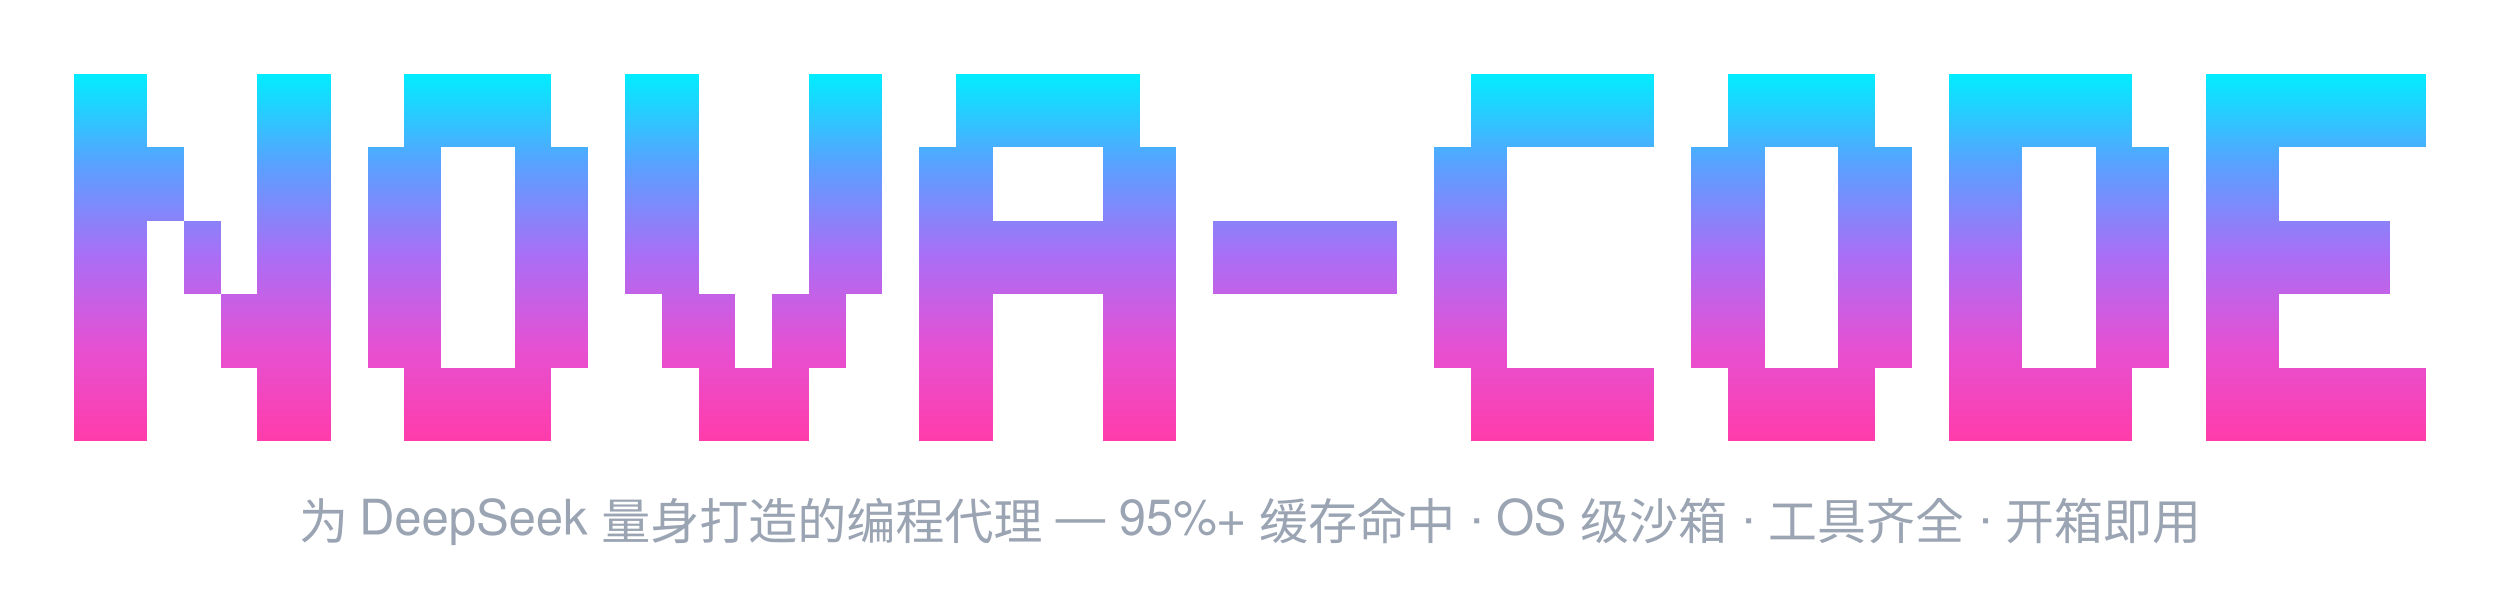
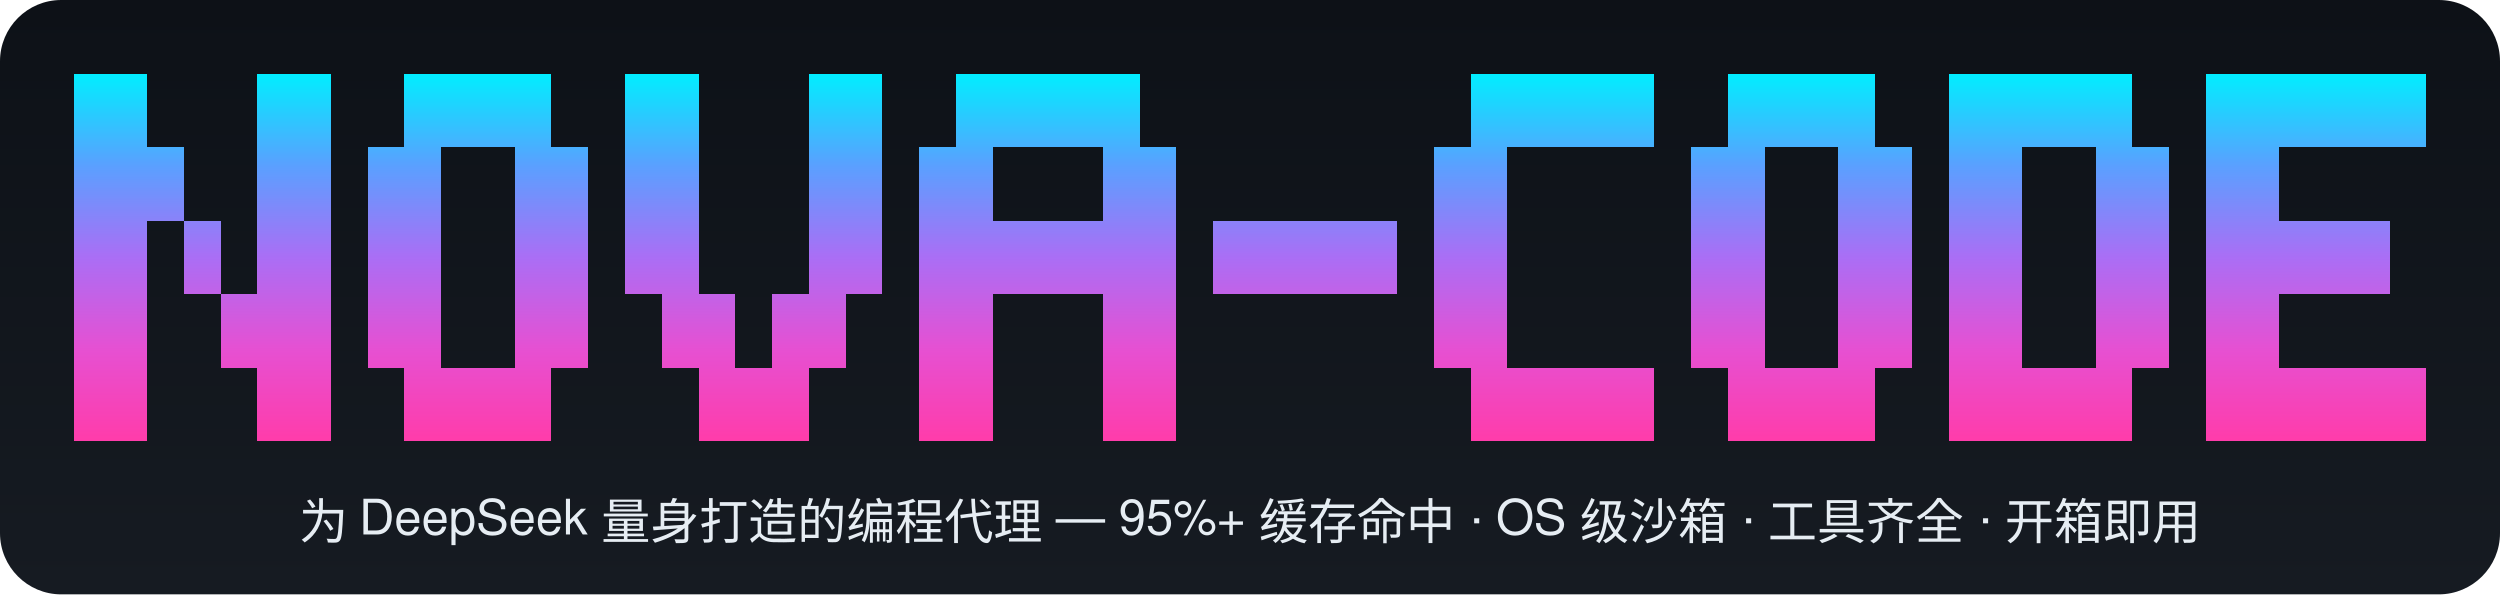
<svg xmlns="http://www.w3.org/2000/svg" width="816" height="194" viewBox="0 0 816 194" role="img" aria-label="NOVA-CODE">
  <defs>
    <linearGradient id="novaGradient" gradientUnits="userSpaceOnUse" x1="0" y1="24" x2="0" y2="144">
      <stop offset="0" stop-color="#00eeff" />
      <stop offset="0.25" stop-color="#5aa0ff" />
      <stop offset="0.5" stop-color="#aa6ef5" />
      <stop offset="0.75" stop-color="#e650d2" />
      <stop offset="1" stop-color="#ff3caa" />
    </linearGradient>
+     <linearGradient id="novaBackground" gradientUnits="userSpaceOnUse" x1="0" y1="0" x2="0" y2="194">
+       <stop offset="0" stop-color="#0d1117" />
+       <stop offset="1" stop-color="#161b22" />
+     </linearGradient>
  </defs>
+   <rect x="0" y="0" width="816" height="194" rx="20" ry="20" fill="url(#novaBackground)" />
  <g fill="url(#novaGradient)" shape-rendering="crispEdges">
    <rect x="24" y="24" width="12" height="24" />
    <rect x="36" y="24" width="12" height="24" />
    <rect x="84" y="24" width="12" height="24" />
    <rect x="96" y="24" width="12" height="24" />
    <rect x="132" y="24" width="12" height="24" />
    <rect x="144" y="24" width="12" height="24" />
    <rect x="156" y="24" width="12" height="24" />
    <rect x="168" y="24" width="12" height="24" />
    <rect x="204" y="24" width="12" height="24" />
    <rect x="216" y="24" width="12" height="24" />
    <rect x="264" y="24" width="12" height="24" />
    <rect x="276" y="24" width="12" height="24" />
    <rect x="312" y="24" width="12" height="24" />
    <rect x="324" y="24" width="12" height="24" />
    <rect x="336" y="24" width="12" height="24" />
    <rect x="348" y="24" width="12" height="24" />
    <rect x="360" y="24" width="12" height="24" />
    <rect x="480" y="24" width="12" height="24" />
    <rect x="492" y="24" width="12" height="24" />
    <rect x="504" y="24" width="12" height="24" />
    <rect x="516" y="24" width="12" height="24" />
    <rect x="528" y="24" width="12" height="24" />
    <rect x="564" y="24" width="12" height="24" />
    <rect x="576" y="24" width="12" height="24" />
    <rect x="588" y="24" width="12" height="24" />
    <rect x="600" y="24" width="12" height="24" />
    <rect x="636" y="24" width="12" height="24" />
    <rect x="648" y="24" width="12" height="24" />
    <rect x="660" y="24" width="12" height="24" />
    <rect x="672" y="24" width="12" height="24" />
    <rect x="684" y="24" width="12" height="24" />
    <rect x="720" y="24" width="12" height="24" />
    <rect x="732" y="24" width="12" height="24" />
    <rect x="744" y="24" width="12" height="24" />
    <rect x="756" y="24" width="12" height="24" />
    <rect x="768" y="24" width="12" height="24" />
    <rect x="780" y="24" width="12" height="24" />
    <rect x="24" y="48" width="12" height="24" />
    <rect x="36" y="48" width="12" height="24" />
    <rect x="48" y="48" width="12" height="24" />
    <rect x="84" y="48" width="12" height="24" />
    <rect x="96" y="48" width="12" height="24" />
    <rect x="120" y="48" width="12" height="24" />
    <rect x="132" y="48" width="12" height="24" />
    <rect x="168" y="48" width="12" height="24" />
    <rect x="180" y="48" width="12" height="24" />
    <rect x="204" y="48" width="12" height="24" />
    <rect x="216" y="48" width="12" height="24" />
    <rect x="264" y="48" width="12" height="24" />
    <rect x="276" y="48" width="12" height="24" />
    <rect x="300" y="48" width="12" height="24" />
    <rect x="312" y="48" width="12" height="24" />
    <rect x="360" y="48" width="12" height="24" />
    <rect x="372" y="48" width="12" height="24" />
    <rect x="468" y="48" width="12" height="24" />
    <rect x="480" y="48" width="12" height="24" />
    <rect x="552" y="48" width="12" height="24" />
    <rect x="564" y="48" width="12" height="24" />
    <rect x="600" y="48" width="12" height="24" />
    <rect x="612" y="48" width="12" height="24" />
    <rect x="636" y="48" width="12" height="24" />
    <rect x="648" y="48" width="12" height="24" />
    <rect x="684" y="48" width="12" height="24" />
    <rect x="696" y="48" width="12" height="24" />
    <rect x="720" y="48" width="12" height="24" />
    <rect x="732" y="48" width="12" height="24" />
    <rect x="24" y="72" width="12" height="24" />
    <rect x="36" y="72" width="12" height="24" />
    <rect x="60" y="72" width="12" height="24" />
    <rect x="84" y="72" width="12" height="24" />
    <rect x="96" y="72" width="12" height="24" />
    <rect x="120" y="72" width="12" height="24" />
    <rect x="132" y="72" width="12" height="24" />
    <rect x="168" y="72" width="12" height="24" />
    <rect x="180" y="72" width="12" height="24" />
    <rect x="204" y="72" width="12" height="24" />
    <rect x="216" y="72" width="12" height="24" />
    <rect x="264" y="72" width="12" height="24" />
    <rect x="276" y="72" width="12" height="24" />
    <rect x="300" y="72" width="12" height="24" />
    <rect x="312" y="72" width="12" height="24" />
    <rect x="324" y="72" width="12" height="24" />
    <rect x="336" y="72" width="12" height="24" />
    <rect x="348" y="72" width="12" height="24" />
    <rect x="360" y="72" width="12" height="24" />
    <rect x="372" y="72" width="12" height="24" />
    <rect x="396" y="72" width="12" height="24" />
    <rect x="408" y="72" width="12" height="24" />
    <rect x="420" y="72" width="12" height="24" />
    <rect x="432" y="72" width="12" height="24" />
    <rect x="444" y="72" width="12" height="24" />
    <rect x="468" y="72" width="12" height="24" />
    <rect x="480" y="72" width="12" height="24" />
    <rect x="552" y="72" width="12" height="24" />
    <rect x="564" y="72" width="12" height="24" />
    <rect x="600" y="72" width="12" height="24" />
    <rect x="612" y="72" width="12" height="24" />
    <rect x="636" y="72" width="12" height="24" />
    <rect x="648" y="72" width="12" height="24" />
    <rect x="684" y="72" width="12" height="24" />
    <rect x="696" y="72" width="12" height="24" />
    <rect x="720" y="72" width="12" height="24" />
    <rect x="732" y="72" width="12" height="24" />
    <rect x="744" y="72" width="12" height="24" />
    <rect x="756" y="72" width="12" height="24" />
    <rect x="768" y="72" width="12" height="24" />
    <rect x="24" y="96" width="12" height="24" />
    <rect x="36" y="96" width="12" height="24" />
    <rect x="72" y="96" width="12" height="24" />
    <rect x="84" y="96" width="12" height="24" />
    <rect x="96" y="96" width="12" height="24" />
    <rect x="120" y="96" width="12" height="24" />
    <rect x="132" y="96" width="12" height="24" />
    <rect x="168" y="96" width="12" height="24" />
    <rect x="180" y="96" width="12" height="24" />
    <rect x="216" y="96" width="12" height="24" />
    <rect x="228" y="96" width="12" height="24" />
    <rect x="252" y="96" width="12" height="24" />
    <rect x="264" y="96" width="12" height="24" />
    <rect x="300" y="96" width="12" height="24" />
    <rect x="312" y="96" width="12" height="24" />
    <rect x="360" y="96" width="12" height="24" />
    <rect x="372" y="96" width="12" height="24" />
    <rect x="468" y="96" width="12" height="24" />
    <rect x="480" y="96" width="12" height="24" />
    <rect x="552" y="96" width="12" height="24" />
    <rect x="564" y="96" width="12" height="24" />
    <rect x="600" y="96" width="12" height="24" />
    <rect x="612" y="96" width="12" height="24" />
    <rect x="636" y="96" width="12" height="24" />
    <rect x="648" y="96" width="12" height="24" />
    <rect x="684" y="96" width="12" height="24" />
    <rect x="696" y="96" width="12" height="24" />
    <rect x="720" y="96" width="12" height="24" />
    <rect x="732" y="96" width="12" height="24" />
    <rect x="24" y="120" width="12" height="24" />
    <rect x="36" y="120" width="12" height="24" />
    <rect x="84" y="120" width="12" height="24" />
    <rect x="96" y="120" width="12" height="24" />
    <rect x="132" y="120" width="12" height="24" />
    <rect x="144" y="120" width="12" height="24" />
    <rect x="156" y="120" width="12" height="24" />
    <rect x="168" y="120" width="12" height="24" />
    <rect x="228" y="120" width="12" height="24" />
    <rect x="240" y="120" width="12" height="24" />
    <rect x="252" y="120" width="12" height="24" />
    <rect x="300" y="120" width="12" height="24" />
    <rect x="312" y="120" width="12" height="24" />
    <rect x="360" y="120" width="12" height="24" />
    <rect x="372" y="120" width="12" height="24" />
    <rect x="480" y="120" width="12" height="24" />
    <rect x="492" y="120" width="12" height="24" />
    <rect x="504" y="120" width="12" height="24" />
    <rect x="516" y="120" width="12" height="24" />
    <rect x="528" y="120" width="12" height="24" />
    <rect x="564" y="120" width="12" height="24" />
    <rect x="576" y="120" width="12" height="24" />
    <rect x="588" y="120" width="12" height="24" />
    <rect x="600" y="120" width="12" height="24" />
    <rect x="636" y="120" width="12" height="24" />
    <rect x="648" y="120" width="12" height="24" />
    <rect x="660" y="120" width="12" height="24" />
    <rect x="672" y="120" width="12" height="24" />
    <rect x="684" y="120" width="12" height="24" />
    <rect x="720" y="120" width="12" height="24" />
    <rect x="732" y="120" width="12" height="24" />
    <rect x="744" y="120" width="12" height="24" />
    <rect x="756" y="120" width="12" height="24" />
    <rect x="768" y="120" width="12" height="24" />
    <rect x="780" y="120" width="12" height="24" />
  </g>
-   <text x="408" y="176" text-anchor="middle" textLength="768" lengthAdjust="spacingAndGlyphs" font-family="-apple-system, BlinkMacSystemFont, 'Segoe UI', 'PingFang SC', 'Microsoft YaHei', Helvetica, Arial, sans-serif" font-size="16" fill="#9aa4b2">为 DeepSeek 量身打造的编程代理 — 95%+ 缓存命中 · OS 级沙箱 · 工具齐全 · 开箱即用</text>
+   <text x="408" y="176" text-anchor="middle" textLength="768" lengthAdjust="spacingAndGlyphs" font-family="-apple-system, BlinkMacSystemFont, 'Segoe UI', 'PingFang SC', 'Microsoft YaHei', Helvetica, Arial, sans-serif" font-size="16" fill="#e6edf3">为 DeepSeek 量身打造的编程代理 — 95%+ 缓存命中 · OS 级沙箱 · 工具齐全 · 开箱即用</text>
</svg>
